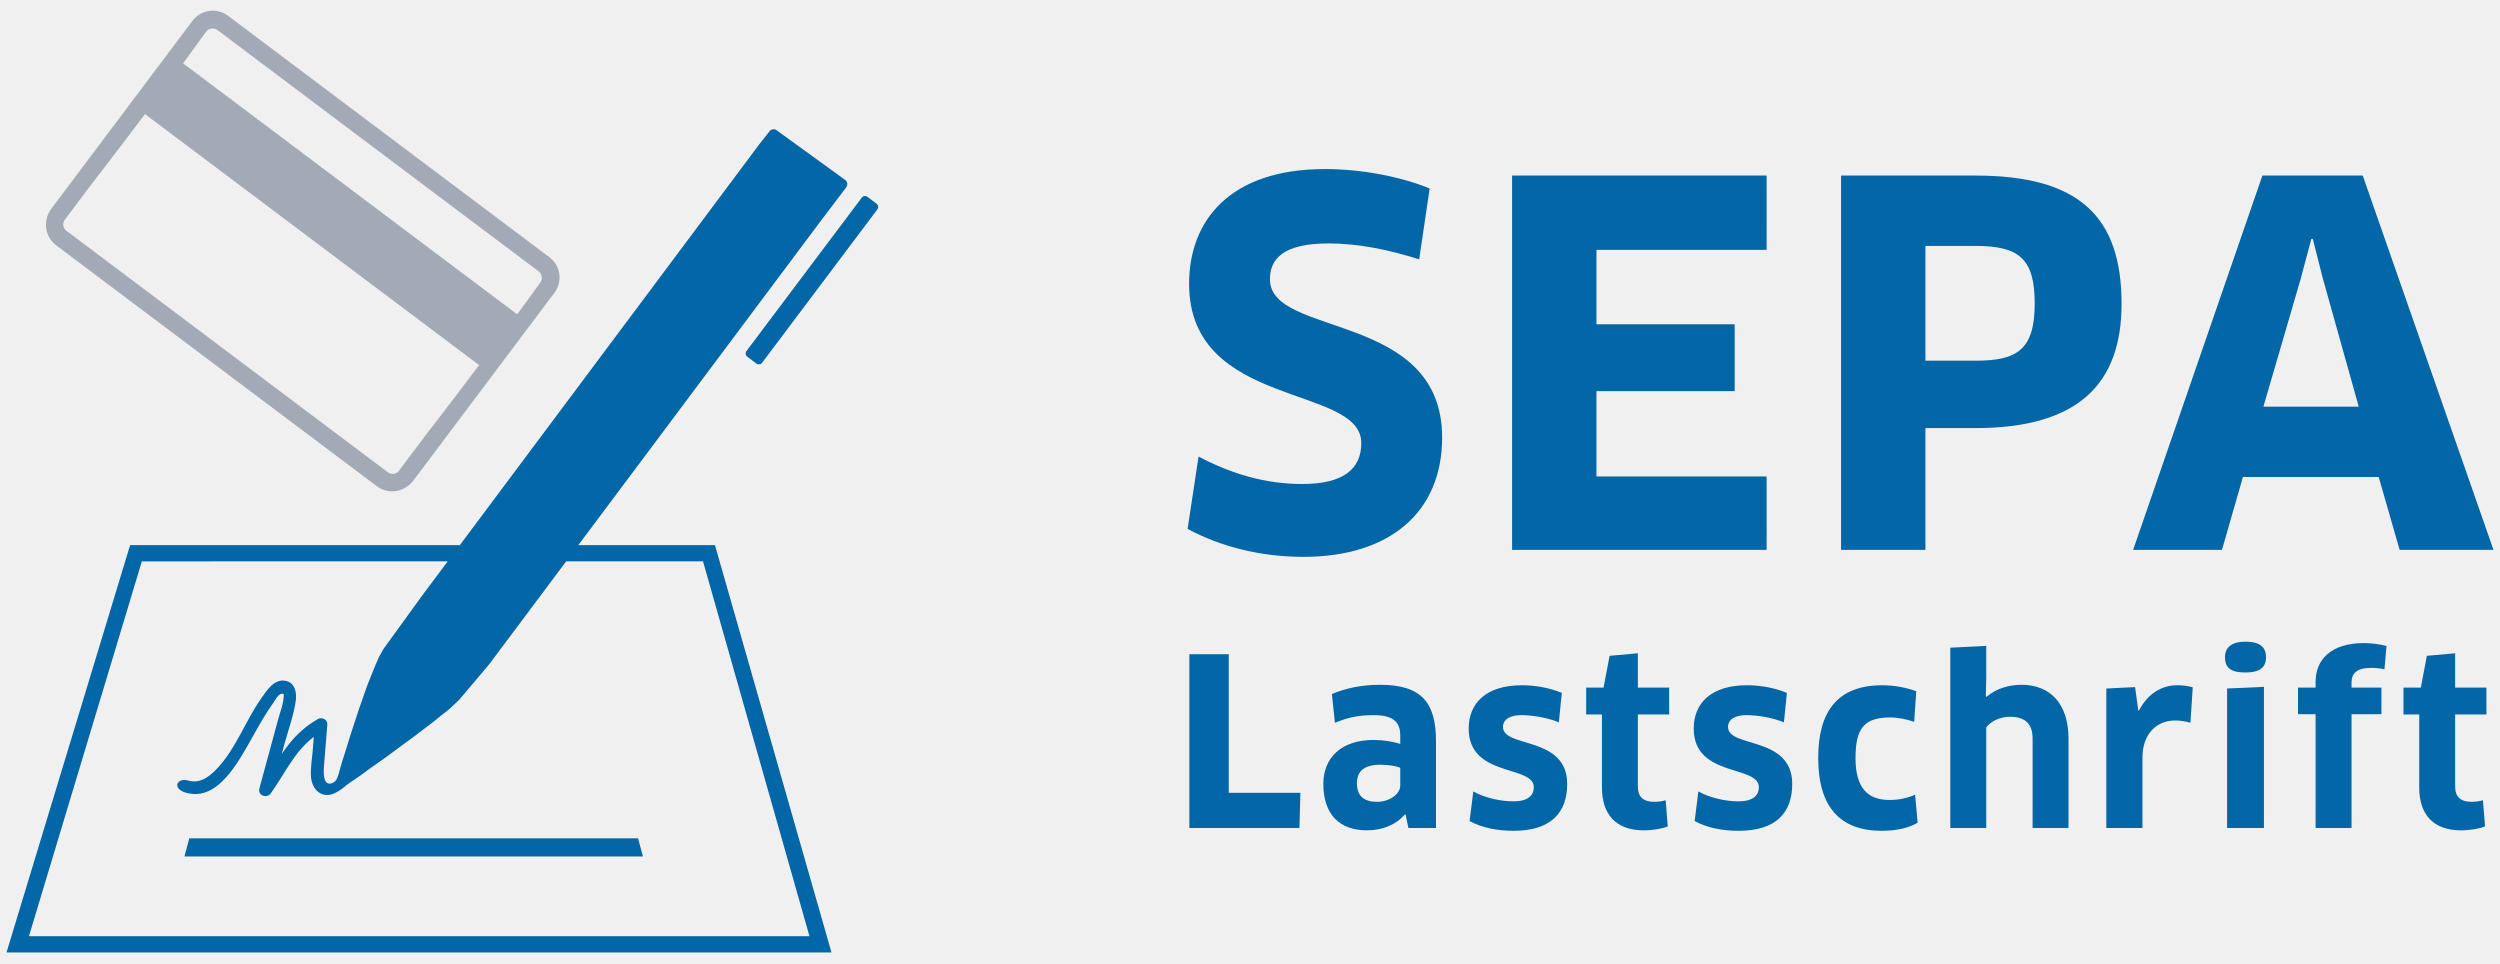
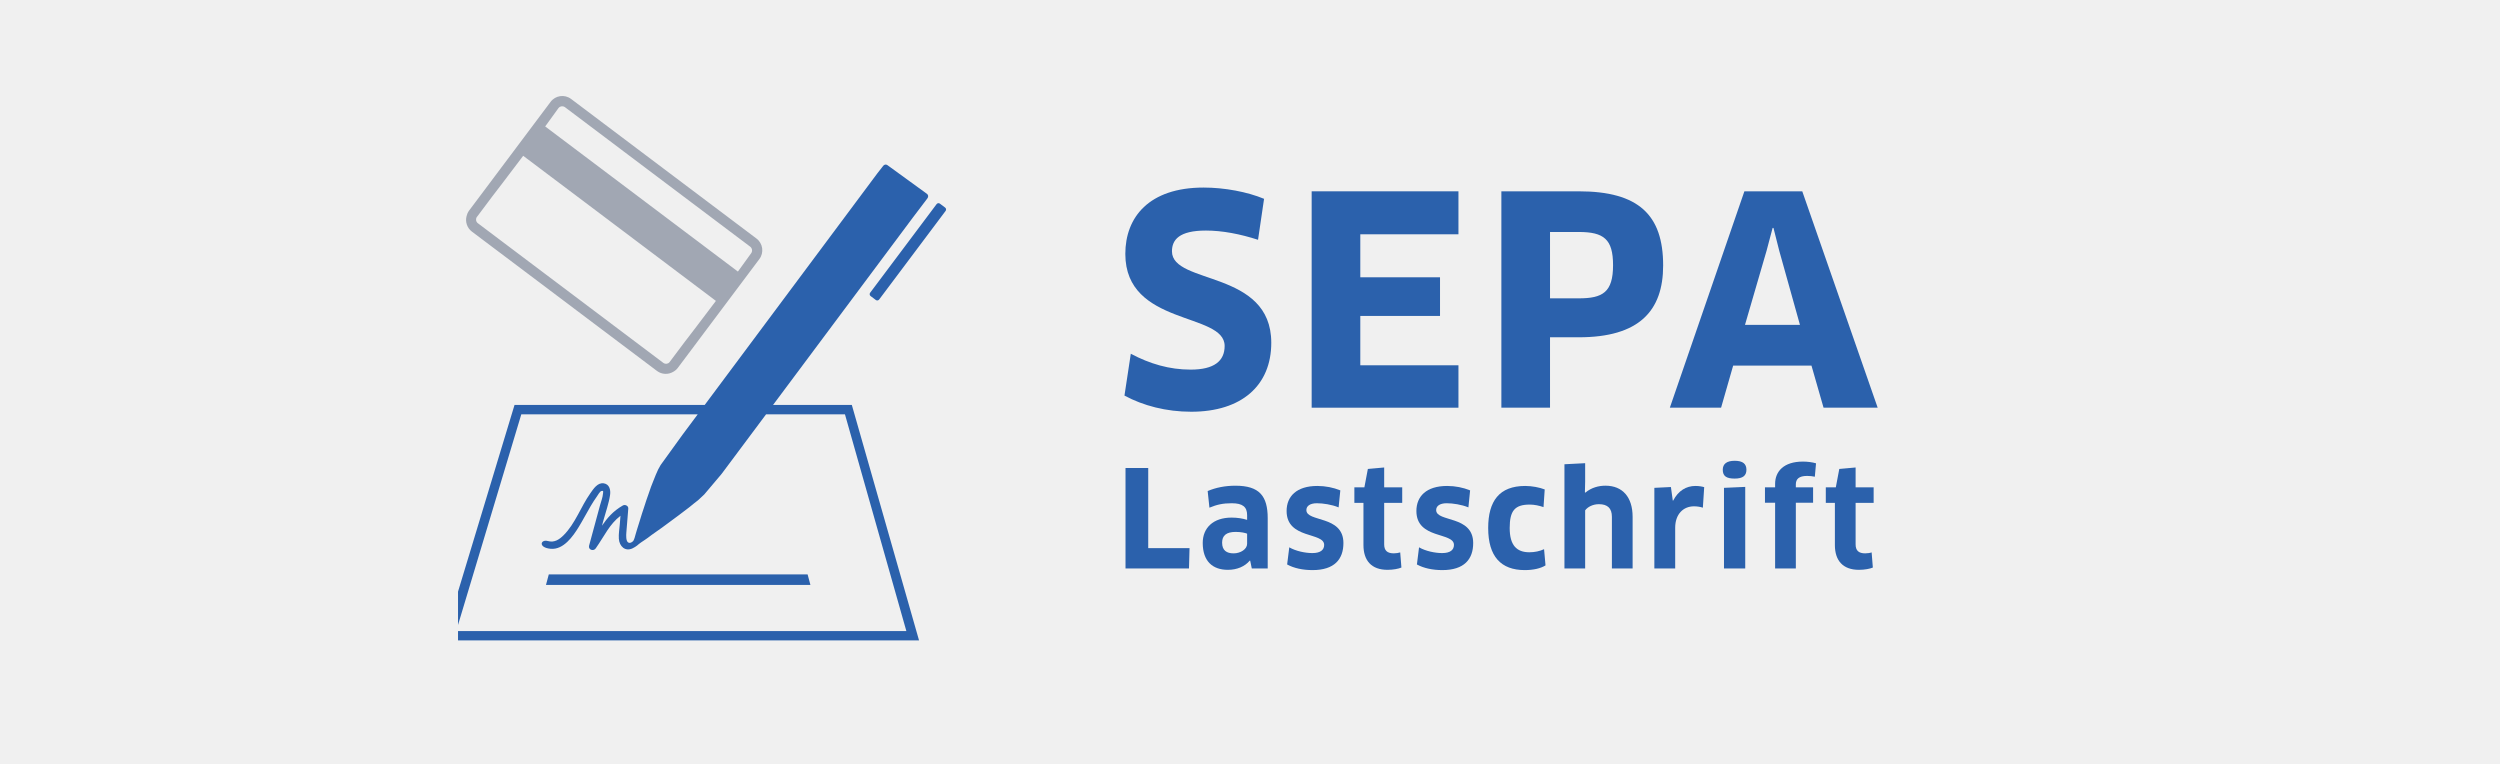
- <svg xmlns="http://www.w3.org/2000/svg" width="122" height="47" viewBox="0 0 122 47" fill="none">
-   <path d="M63.605 27.174C61.486 27.174 59.538 26.663 57.955 25.811L58.49 22.279C60.098 23.131 61.754 23.619 63.556 23.619C65.553 23.619 66.431 22.888 66.431 21.621C66.431 18.748 58.028 19.965 58.028 13.852C58.028 10.758 60.025 8.25 64.652 8.25C66.431 8.25 68.355 8.615 69.767 9.199L69.256 12.658C67.746 12.171 66.236 11.879 64.848 11.879C62.582 11.879 61.973 12.658 61.973 13.633C61.973 16.482 70.376 15.167 70.376 21.353C70.376 24.958 67.867 27.174 63.605 27.174Z" fill="#0366A6" />
-   <path d="M86.211 23.253L86.212 26.834H73.79V8.567H86.211L86.212 12.195H77.907V15.825H84.653V19.088H77.907V23.253H86.211Z" fill="#0366A6" />
-   <path d="M96.396 12.001H93.961V17.602H96.396C98.417 17.602 99.294 17.091 99.294 14.802C99.294 12.61 98.515 12.001 96.396 12.001ZM96.396 20.891H93.961V26.834H89.844V8.567H96.396C101.462 8.567 103.532 10.563 103.532 14.826C103.532 18.674 101.486 20.891 96.396 20.891Z" fill="#0366A6" />
-   <path d="M112.281 13.584L110.454 19.844H115.106L113.353 13.584L112.865 11.66H112.792L112.281 13.584ZM116.08 23.277H109.455L108.432 26.834H104.097L110.405 8.567H115.301L121.682 26.834H117.103L116.08 23.277Z" fill="#0366A6" />
-   <path d="M63.459 38.688L63.413 40.407H58.041V31.925H59.964V38.688H63.459Z" fill="#0366A6" />
-   <path d="M68.333 37.467C68.165 37.399 67.825 37.319 67.362 37.319C66.581 37.319 66.219 37.625 66.219 38.224C66.219 38.892 66.615 39.129 67.192 39.129C67.79 39.129 68.333 38.767 68.333 38.326V37.467ZM68.594 39.751L68.56 39.74C68.141 40.237 67.486 40.52 66.705 40.52C65.405 40.52 64.579 39.785 64.579 38.247C64.579 36.98 65.461 36.11 67.022 36.11C67.53 36.11 67.972 36.189 68.333 36.302V35.906C68.333 35.216 67.972 34.899 67.033 34.899C66.275 34.899 65.778 35.013 65.144 35.273L64.997 33.87C65.687 33.576 66.468 33.418 67.35 33.418C69.374 33.418 70.076 34.289 70.076 36.166V40.407H68.73L68.594 39.751Z" fill="#0366A6" />
-   <path d="M73.865 40.543C73.04 40.543 72.294 40.384 71.716 40.068L71.897 38.62C72.463 38.948 73.266 39.106 73.854 39.106C74.556 39.106 74.849 38.824 74.849 38.416C74.849 37.319 71.672 37.953 71.672 35.555C71.672 34.322 72.508 33.44 74.273 33.44C74.962 33.44 75.641 33.576 76.218 33.813L76.071 35.25C75.505 35.012 74.748 34.899 74.239 34.899C73.662 34.899 73.345 35.125 73.345 35.476C73.345 36.516 76.478 35.894 76.478 38.259C76.478 39.627 75.721 40.543 73.865 40.543Z" fill="#0366A6" />
-   <path d="M79.928 34.865V38.371C79.928 38.903 80.2 39.129 80.742 39.129C80.923 39.129 81.16 39.095 81.285 39.05L81.387 40.328C81.149 40.43 80.697 40.52 80.211 40.52C78.843 40.52 78.175 39.729 78.175 38.428V34.865H77.406V33.554H78.254L78.548 32.004L79.928 31.88V33.554H81.455V34.865H79.928Z" fill="#0366A6" />
-   <path d="M84.848 40.543C84.023 40.543 83.276 40.384 82.699 40.068L82.88 38.62C83.446 38.948 84.249 39.106 84.837 39.106C85.539 39.106 85.832 38.824 85.832 38.416C85.832 37.319 82.654 37.953 82.654 35.555C82.654 34.322 83.491 33.44 85.256 33.44C85.945 33.44 86.624 33.576 87.201 33.813L87.054 35.25C86.488 35.012 85.731 34.899 85.221 34.899C84.645 34.899 84.328 35.125 84.328 35.476C84.328 36.516 87.461 35.894 87.461 38.259C87.461 39.627 86.704 40.543 84.848 40.543Z" fill="#0366A6" />
-   <path d="M93.411 35.227C93.06 35.103 92.642 35.012 92.246 35.012C90.968 35.012 90.549 35.544 90.549 36.992C90.549 38.462 91.149 39.038 92.212 39.038C92.665 39.038 93.095 38.948 93.457 38.778L93.581 40.146C93.174 40.396 92.563 40.543 91.828 40.543C89.803 40.543 88.729 39.389 88.729 36.992C88.729 34.718 89.668 33.44 91.862 33.44C92.438 33.44 93.083 33.565 93.513 33.735L93.411 35.227Z" fill="#0366A6" />
-   <path d="M99.191 40.407V36.042C99.191 35.34 98.84 34.978 98.094 34.978C97.585 34.978 97.144 35.205 96.929 35.498V40.407H95.175V31.608L96.929 31.518V33.078L96.907 33.983L96.94 34.006C97.45 33.576 98.071 33.418 98.648 33.418C100.096 33.418 100.943 34.391 100.943 36.042V40.407H99.191Z" fill="#0366A6" />
-   <path d="M102.789 40.407V33.599L104.191 33.531L104.349 34.673H104.382C104.813 33.848 105.48 33.44 106.26 33.44C106.566 33.44 106.825 33.486 107.006 33.542L106.893 35.273C106.679 35.205 106.419 35.159 106.147 35.159C105.231 35.159 104.552 35.827 104.552 36.969V40.407H102.789Z" fill="#0366A6" />
-   <path d="M108.682 40.407V33.599L110.48 33.519V40.407H108.682ZM109.586 32.818C108.908 32.818 108.58 32.626 108.58 32.072C108.58 31.586 108.908 31.314 109.586 31.314C110.276 31.314 110.581 31.575 110.581 32.072C110.581 32.57 110.276 32.818 109.586 32.818Z" fill="#0366A6" />
-   <path d="M113.002 40.407V34.854H112.143V33.554H113.002V33.259C113.002 32.23 113.714 31.383 115.354 31.383C115.739 31.383 116.169 31.439 116.463 31.529L116.361 32.66C116.157 32.615 115.932 32.592 115.705 32.592C115.016 32.592 114.755 32.864 114.755 33.305V33.554H116.214V34.854H114.755V40.407H113.002Z" fill="#0366A6" />
-   <path d="M119.811 34.865V38.371C119.811 38.903 120.082 39.129 120.625 39.129C120.806 39.129 121.043 39.095 121.168 39.05L121.27 40.328C121.032 40.43 120.58 40.52 120.094 40.52C118.725 40.52 118.058 39.729 118.058 38.428V34.865H117.289V33.554H118.137L118.431 32.004L119.811 31.88V33.554H121.337V34.865H119.811Z" fill="#0366A6" />
-   <path d="M19.458 22.987C19.4 23.064 19.312 23.103 19.221 23.122C19.12 23.134 19.014 23.111 18.927 23.046L14.229 19.517L7.942 14.793L3.243 11.264C3.156 11.199 3.105 11.104 3.088 11.003C3.082 10.911 3.094 10.815 3.152 10.738L4.434 9.032C4.434 9.032 5.84 7.212 7.075 5.568L12.364 9.541L18.092 13.845L23.381 17.817C22.145 19.462 20.739 21.281 20.739 21.281L19.458 22.987ZM10.619 1.472L15.291 4.983L15.29 4.984L18.448 7.355L21.604 9.727L21.605 9.726L26.278 13.235C26.456 13.369 26.494 13.622 26.361 13.797L25.241 15.341L19.953 11.368L14.224 7.064L8.936 3.092L10.056 1.548C10.188 1.372 10.441 1.338 10.619 1.472ZM26.811 12.552L18.968 6.662L11.127 0.769C10.581 0.359 9.804 0.468 9.395 1.013L2.491 10.203C2.383 10.347 2.317 10.506 2.28 10.671C2.16 11.14 2.323 11.658 2.735 11.967L7.407 15.477L13.721 20.22L18.393 23.73C18.805 24.039 19.348 24.052 19.765 23.807C19.913 23.725 20.048 23.616 20.156 23.473L27.059 14.283C27.469 13.738 27.358 12.962 26.811 12.552Z" fill="#A2AAB5" />
-   <path d="M1.412 45.688L6.922 27.395L21.848 27.394L20.561 29.117L18.71 31.675L18.499 32.053L18.305 32.493L18.106 32.987L17.898 33.513L17.698 34.086L17.502 34.648L17.317 35.215L17.134 35.77L16.97 36.297L16.819 36.782L16.686 37.206L16.583 37.559L16.506 37.829L16.441 37.997C16.441 37.997 16.428 38.033 16.397 38.077C16.359 38.128 16.134 38.335 15.95 38.198C15.773 38.067 15.792 37.602 15.81 37.382C15.864 36.705 15.919 36.028 15.974 35.351C15.993 35.113 15.702 34.979 15.514 35.087C14.691 35.561 14.199 36.136 13.749 36.793C13.791 36.639 13.833 36.485 13.874 36.331C14.064 35.633 14.332 34.911 14.434 34.194C14.492 33.785 14.389 33.298 13.909 33.219C13.372 33.13 13.02 33.695 12.755 34.069C11.959 35.194 11.487 36.623 10.498 37.603C10.125 37.972 9.712 38.243 9.175 38.09C8.555 37.914 8.314 38.645 9.41 38.744C10.487 38.841 11.289 37.702 11.779 36.906C12.134 36.328 12.445 35.724 12.792 35.141C12.958 34.861 13.132 34.584 13.323 34.32C13.405 34.207 13.56 33.905 13.706 33.865C13.897 33.812 13.848 33.923 13.836 34.074C13.81 34.414 13.666 34.764 13.577 35.092C13.48 35.451 13.383 35.81 13.285 36.169C13.076 36.938 12.868 37.706 12.659 38.475C12.565 38.824 13.025 38.986 13.218 38.711C13.985 37.617 14.367 36.689 15.314 35.958C15.294 36.198 15.275 36.438 15.256 36.679C15.223 37.076 15.148 37.496 15.175 37.895C15.219 38.544 15.711 38.994 16.327 38.71C16.65 38.561 16.881 38.334 16.881 38.334L16.919 38.309L17.049 38.211L17.286 38.053L17.609 37.831L17.968 37.563L18.364 37.283L18.831 36.955L19.303 36.607L19.775 36.259L20.247 35.911L20.709 35.559L21.141 35.233L21.539 34.908L21.888 34.637L22.165 34.379L22.383 34.172L22.391 34.16L22.396 34.164L23.867 32.425L27.63 27.394L34.307 27.394L39.502 45.688H1.412ZM28.222 26.602L40.052 10.783L41.258 9.193C41.258 9.193 41.282 9.159 41.294 9.141C41.38 9.023 41.364 8.867 41.246 8.782L37.897 6.355C37.781 6.27 37.626 6.303 37.54 6.421C37.528 6.438 37.503 6.469 37.503 6.469L37.049 7.047L22.44 26.602L6.349 26.603L0.318 46.479H40.576L34.89 26.602L28.222 26.602Z" fill="#0366A6" />
-   <path d="M42.775 9.94L42.333 9.608C42.245 9.542 42.118 9.56 42.052 9.648L36.429 17.129C36.362 17.217 36.38 17.343 36.469 17.41L36.911 17.742C36.999 17.808 37.125 17.79 37.191 17.702L42.815 10.22C42.881 10.133 42.863 10.006 42.775 9.94Z" fill="#0366A6" />
-   <path d="M9.001 41.795H31.375L31.138 40.909H9.238L9.001 41.795Z" fill="#0366A6" />
+ <svg xmlns="http://www.w3.org/2000/svg" width="131" height="40" viewBox="0 0 131 40" fill="none">
+   <g clip-path="url(#clip0_719_14003)">
+     <path d="M109.294 39.774H14.015C13.455 39.774 13 39.318 13 38.757V1.243C13 0.682 13.455 0.225 14.015 0.225H109.294C109.853 0.225 110.309 0.682 110.309 1.243V38.757C110.309 39.318 109.853 39.774 109.294 39.774Z" fill="none" />
+     <path d="M62.421 21.575C61.109 21.575 59.903 21.258 58.922 20.729L59.254 18.536C60.249 19.065 61.275 19.368 62.391 19.368C63.628 19.368 64.171 18.914 64.171 18.128C64.171 16.344 58.967 17.1 58.967 13.305C58.967 11.385 60.204 9.828 63.07 9.828C64.171 9.828 65.363 10.055 66.237 10.418L65.921 12.565C64.986 12.262 64.051 12.081 63.191 12.081C61.788 12.081 61.411 12.565 61.411 13.169C61.411 14.938 66.615 14.122 66.615 17.962C66.615 20.199 65.061 21.575 62.421 21.575Z" fill="#2B61AC" />
+     <path d="M76.423 19.141L76.423 21.363H68.731V10.025H76.423L76.423 12.277H71.28V14.53H75.457V16.555H71.28V19.141H76.423Z" fill="#2B61AC" />
+     <path d="M82.729 12.156H81.221V15.633H82.729C83.981 15.633 84.524 15.316 84.524 13.895C84.524 12.534 84.041 12.156 82.729 12.156ZM82.729 17.674H81.221V21.363H78.672V10.025H82.729C85.867 10.025 87.149 11.264 87.149 13.91C87.149 16.299 85.882 17.674 82.729 17.674Z" fill="#2B61AC" />
+     <path d="M92.568 13.139L91.437 17.024H94.318L93.232 13.139L92.93 11.944H92.885L92.568 13.139ZM94.921 19.156H90.818L90.185 21.363H87.5L91.406 10.025H94.439L98.39 21.363H95.554L94.921 19.156Z" fill="#2B61AC" />
+     <path d="M62.332 28.721L62.303 29.789H58.977V24.524H60.167V28.721H62.332Z" fill="#2B61AC" />
+     <path d="M65.349 27.964C65.244 27.922 65.034 27.872 64.747 27.872C64.263 27.872 64.039 28.062 64.039 28.434C64.039 28.849 64.284 28.996 64.642 28.996C65.012 28.996 65.349 28.771 65.349 28.497V27.964ZM65.51 29.382L65.489 29.375C65.23 29.683 64.824 29.859 64.34 29.859C63.535 29.859 63.023 29.403 63.023 28.448C63.023 27.662 63.57 27.122 64.536 27.122C64.851 27.122 65.124 27.171 65.349 27.241V26.995C65.349 26.567 65.124 26.37 64.543 26.37C64.074 26.37 63.766 26.441 63.374 26.602L63.282 25.731C63.71 25.549 64.193 25.451 64.739 25.451C65.993 25.451 66.428 25.991 66.428 27.156V29.789H65.594L65.51 29.382Z" fill="#2B61AC" />
+     <path d="M68.777 29.873C68.265 29.873 67.803 29.774 67.446 29.578L67.558 28.68C67.908 28.883 68.406 28.981 68.77 28.981C69.204 28.981 69.386 28.806 69.386 28.553C69.386 27.872 67.418 28.265 67.418 26.777C67.418 26.012 67.936 25.464 69.029 25.464C69.456 25.464 69.876 25.549 70.233 25.696L70.143 26.587C69.792 26.44 69.323 26.37 69.008 26.37C68.651 26.37 68.454 26.51 68.454 26.728C68.454 27.374 70.395 26.987 70.395 28.455C70.395 29.304 69.925 29.873 68.777 29.873Z" fill="#2B61AC" />
+     <path d="M72.531 26.349V28.525C72.531 28.855 72.699 28.995 73.035 28.995C73.147 28.995 73.294 28.974 73.371 28.946L73.434 29.739C73.287 29.803 73.007 29.859 72.706 29.859C71.858 29.859 71.445 29.368 71.445 28.56V26.349H70.969V25.535H71.494L71.676 24.573L72.531 24.496V25.535H73.476V26.349H72.531Z" fill="#2B61AC" />
+     <path d="M75.577 29.873C75.066 29.873 74.604 29.774 74.246 29.578L74.358 28.68C74.709 28.883 75.207 28.981 75.57 28.981C76.005 28.981 76.187 28.806 76.187 28.553C76.187 27.872 74.219 28.265 74.219 26.777C74.219 26.012 74.737 25.464 75.83 25.464C76.257 25.464 76.677 25.549 77.034 25.696L76.944 26.587C76.593 26.44 76.124 26.37 75.808 26.37C75.451 26.37 75.255 26.51 75.255 26.728C75.255 27.374 77.195 26.987 77.195 28.455C77.195 29.304 76.726 29.873 75.577 29.873Z" fill="#2B61AC" />
+     <path d="M80.88 26.573C80.663 26.497 80.404 26.44 80.159 26.44C79.367 26.44 79.108 26.77 79.108 27.669C79.108 28.581 79.479 28.939 80.138 28.939C80.418 28.939 80.684 28.883 80.909 28.777L80.985 29.627C80.734 29.782 80.355 29.873 79.9 29.873C78.646 29.873 77.981 29.157 77.981 27.669C77.981 26.257 78.562 25.464 79.921 25.464C80.278 25.464 80.677 25.542 80.943 25.647L80.88 26.573Z" fill="#2B61AC" />
+     <path d="M84.463 29.789V27.079C84.463 26.644 84.246 26.419 83.784 26.419C83.469 26.419 83.195 26.56 83.062 26.742V29.789H81.977V24.327L83.062 24.271V25.24L83.049 25.801L83.07 25.816C83.385 25.549 83.77 25.45 84.127 25.45C85.024 25.45 85.549 26.054 85.549 27.079V29.789H84.463Z" fill="#2B61AC" />
+     <path d="M86.688 29.789V25.563L87.556 25.52L87.654 26.23H87.675C87.941 25.717 88.355 25.464 88.838 25.464C89.027 25.464 89.188 25.493 89.3 25.527L89.23 26.602C89.097 26.56 88.936 26.531 88.767 26.531C88.2 26.531 87.78 26.946 87.78 27.654V29.789H86.688Z" fill="#2B61AC" />
+     <path d="M90.337 29.789V25.563L91.45 25.513V29.789H90.337ZM90.897 25.078C90.477 25.078 90.273 24.959 90.273 24.615C90.273 24.313 90.477 24.145 90.897 24.145C91.324 24.145 91.513 24.306 91.513 24.615C91.513 24.924 91.324 25.078 90.897 25.078Z" fill="#2B61AC" />
+     <path d="M93.016 29.789V26.342H92.484V25.535H93.016V25.352C93.016 24.713 93.458 24.187 94.473 24.187C94.712 24.187 94.978 24.222 95.16 24.278L95.097 24.98C94.971 24.952 94.831 24.938 94.69 24.938C94.263 24.938 94.102 25.106 94.102 25.38V25.535H95.006V26.342H94.102V29.789H93.016Z" fill="#2B61AC" />
+     <path d="M97.234 26.349V28.525C97.234 28.855 97.402 28.996 97.738 28.996C97.85 28.996 97.997 28.975 98.074 28.946L98.137 29.74C97.99 29.803 97.71 29.859 97.409 29.859C96.561 29.859 96.148 29.368 96.148 28.56V26.349H95.672V25.535H96.197L96.379 24.573L97.234 24.496V25.535H98.179V26.349H97.234Z" fill="#2B61AC" />
+     <path d="M35.084 18.976C35.048 19.024 34.993 19.048 34.938 19.06C34.875 19.067 34.809 19.053 34.756 19.013L31.846 16.822L27.952 13.89L25.042 11.699C24.988 11.659 24.956 11.6 24.946 11.537C24.942 11.48 24.95 11.421 24.986 11.373L25.78 10.314C25.78 10.314 26.651 9.184 27.415 8.164L30.691 10.63L34.238 13.301L37.513 15.767C36.748 16.788 35.878 17.917 35.878 17.917L35.084 18.976ZM29.61 5.621L32.503 7.8L32.503 7.801L34.458 9.273L36.413 10.745L36.414 10.745L39.307 12.923C39.418 13.006 39.441 13.162 39.359 13.272L38.666 14.23L35.391 11.764L31.843 9.092L28.568 6.626L29.261 5.668C29.343 5.559 29.5 5.538 29.61 5.621ZM39.638 12.498L34.781 8.842L29.925 5.185C29.586 4.93 29.105 4.998 28.852 5.336L24.576 11.04C24.51 11.13 24.469 11.229 24.446 11.331C24.372 11.622 24.473 11.944 24.727 12.136L27.621 14.314L31.531 17.259L34.425 19.437C34.68 19.629 35.016 19.637 35.274 19.485C35.366 19.434 35.45 19.367 35.516 19.278L39.792 13.573C40.045 13.235 39.976 12.753 39.638 12.498Z" fill="#A1A7B3" />
+     <path d="M23.904 33.067L27.316 21.712L36.56 21.712L35.763 22.781L34.616 24.369L34.486 24.604L34.365 24.876L34.242 25.183L34.113 25.51L33.99 25.865L33.868 26.214L33.754 26.566L33.64 26.91L33.539 27.238L33.445 27.539L33.363 27.802L33.299 28.021L33.251 28.189L33.211 28.293C33.211 28.293 33.203 28.315 33.184 28.343C33.161 28.374 33.021 28.503 32.907 28.418C32.797 28.336 32.809 28.048 32.82 27.911C32.854 27.491 32.888 27.071 32.922 26.65C32.934 26.503 32.754 26.419 32.637 26.487C32.127 26.781 31.823 27.138 31.544 27.546C31.57 27.45 31.596 27.355 31.622 27.259C31.739 26.826 31.905 26.378 31.968 25.933C32.005 25.678 31.94 25.377 31.643 25.327C31.31 25.272 31.092 25.623 30.929 25.855C30.435 26.553 30.143 27.44 29.531 28.048C29.3 28.277 29.044 28.445 28.712 28.351C28.327 28.242 28.178 28.695 28.857 28.757C29.524 28.817 30.02 28.11 30.324 27.616C30.544 27.257 30.737 26.882 30.951 26.52C31.054 26.346 31.162 26.174 31.28 26.011C31.331 25.941 31.427 25.753 31.517 25.728C31.636 25.696 31.605 25.764 31.598 25.858C31.582 26.069 31.493 26.286 31.438 26.49C31.378 26.713 31.317 26.935 31.257 27.158C31.128 27.635 30.998 28.113 30.869 28.59C30.811 28.806 31.096 28.907 31.215 28.736C31.691 28.057 31.927 27.481 32.513 27.027C32.501 27.176 32.489 27.325 32.477 27.475C32.457 27.721 32.411 27.982 32.427 28.229C32.455 28.632 32.759 28.912 33.141 28.735C33.341 28.643 33.484 28.502 33.484 28.502L33.507 28.486L33.588 28.425L33.734 28.328L33.935 28.19L34.157 28.023L34.402 27.85L34.691 27.646L34.984 27.43L35.276 27.214L35.568 26.998L35.855 26.78L36.122 26.577L36.369 26.376L36.585 26.207L36.756 26.047L36.891 25.919L36.896 25.911L36.899 25.914L37.81 24.835L40.141 21.712L44.276 21.712L47.493 33.067H23.904ZM40.507 21.22L47.833 11.401L48.581 10.414C48.581 10.414 48.595 10.392 48.603 10.382C48.656 10.308 48.646 10.211 48.573 10.158L46.499 8.652C46.427 8.6 46.331 8.62 46.278 8.693C46.27 8.703 46.255 8.723 46.255 8.723L45.974 9.082L36.926 21.22L26.961 21.22L23.227 33.558H48.158L44.636 21.22L40.507 21.22Z" fill="#2B61AC" />
+     <path d="M49.525 10.877L49.251 10.671C49.197 10.63 49.119 10.641 49.078 10.696L45.595 15.34C45.554 15.394 45.565 15.473 45.62 15.514L45.894 15.72C45.948 15.761 46.026 15.75 46.067 15.695L49.55 11.051C49.591 10.997 49.58 10.918 49.525 10.877Z" fill="#2B61AC" />
+     <path d="M35.538 30.651H42.466L42.319 30.1H28.756L28.609 30.651H35.538Z" fill="#2B61AC" />
+   </g>
+   <defs>
+     <clipPath id="clip0_719_14003">
+       <rect width="76" height="40" fill="white" transform="translate(24)" />
+     </clipPath>
+   </defs>
</svg>
